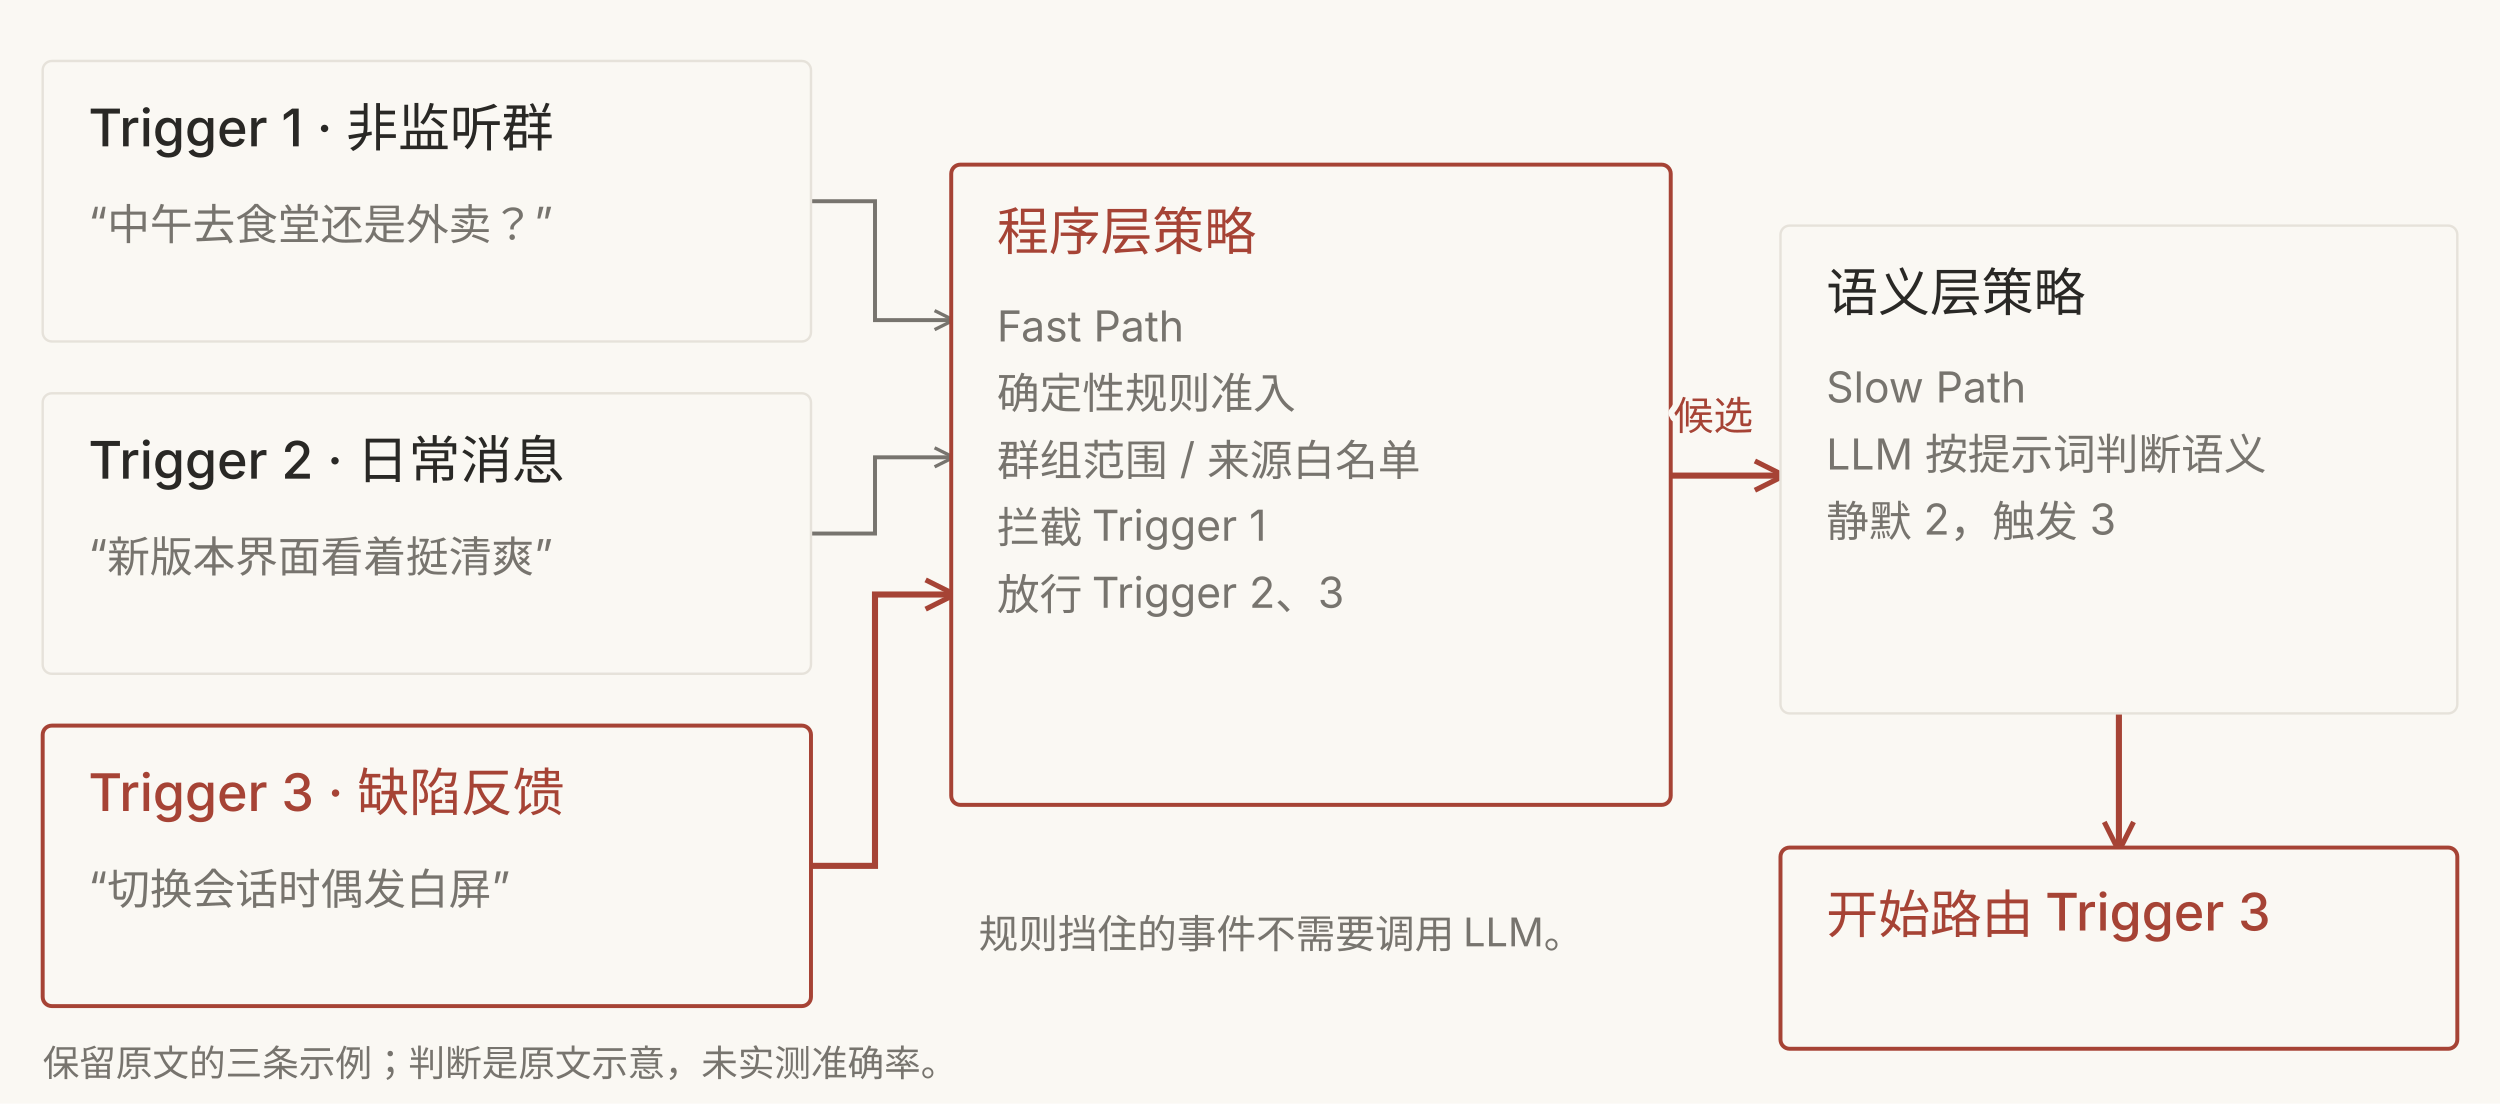
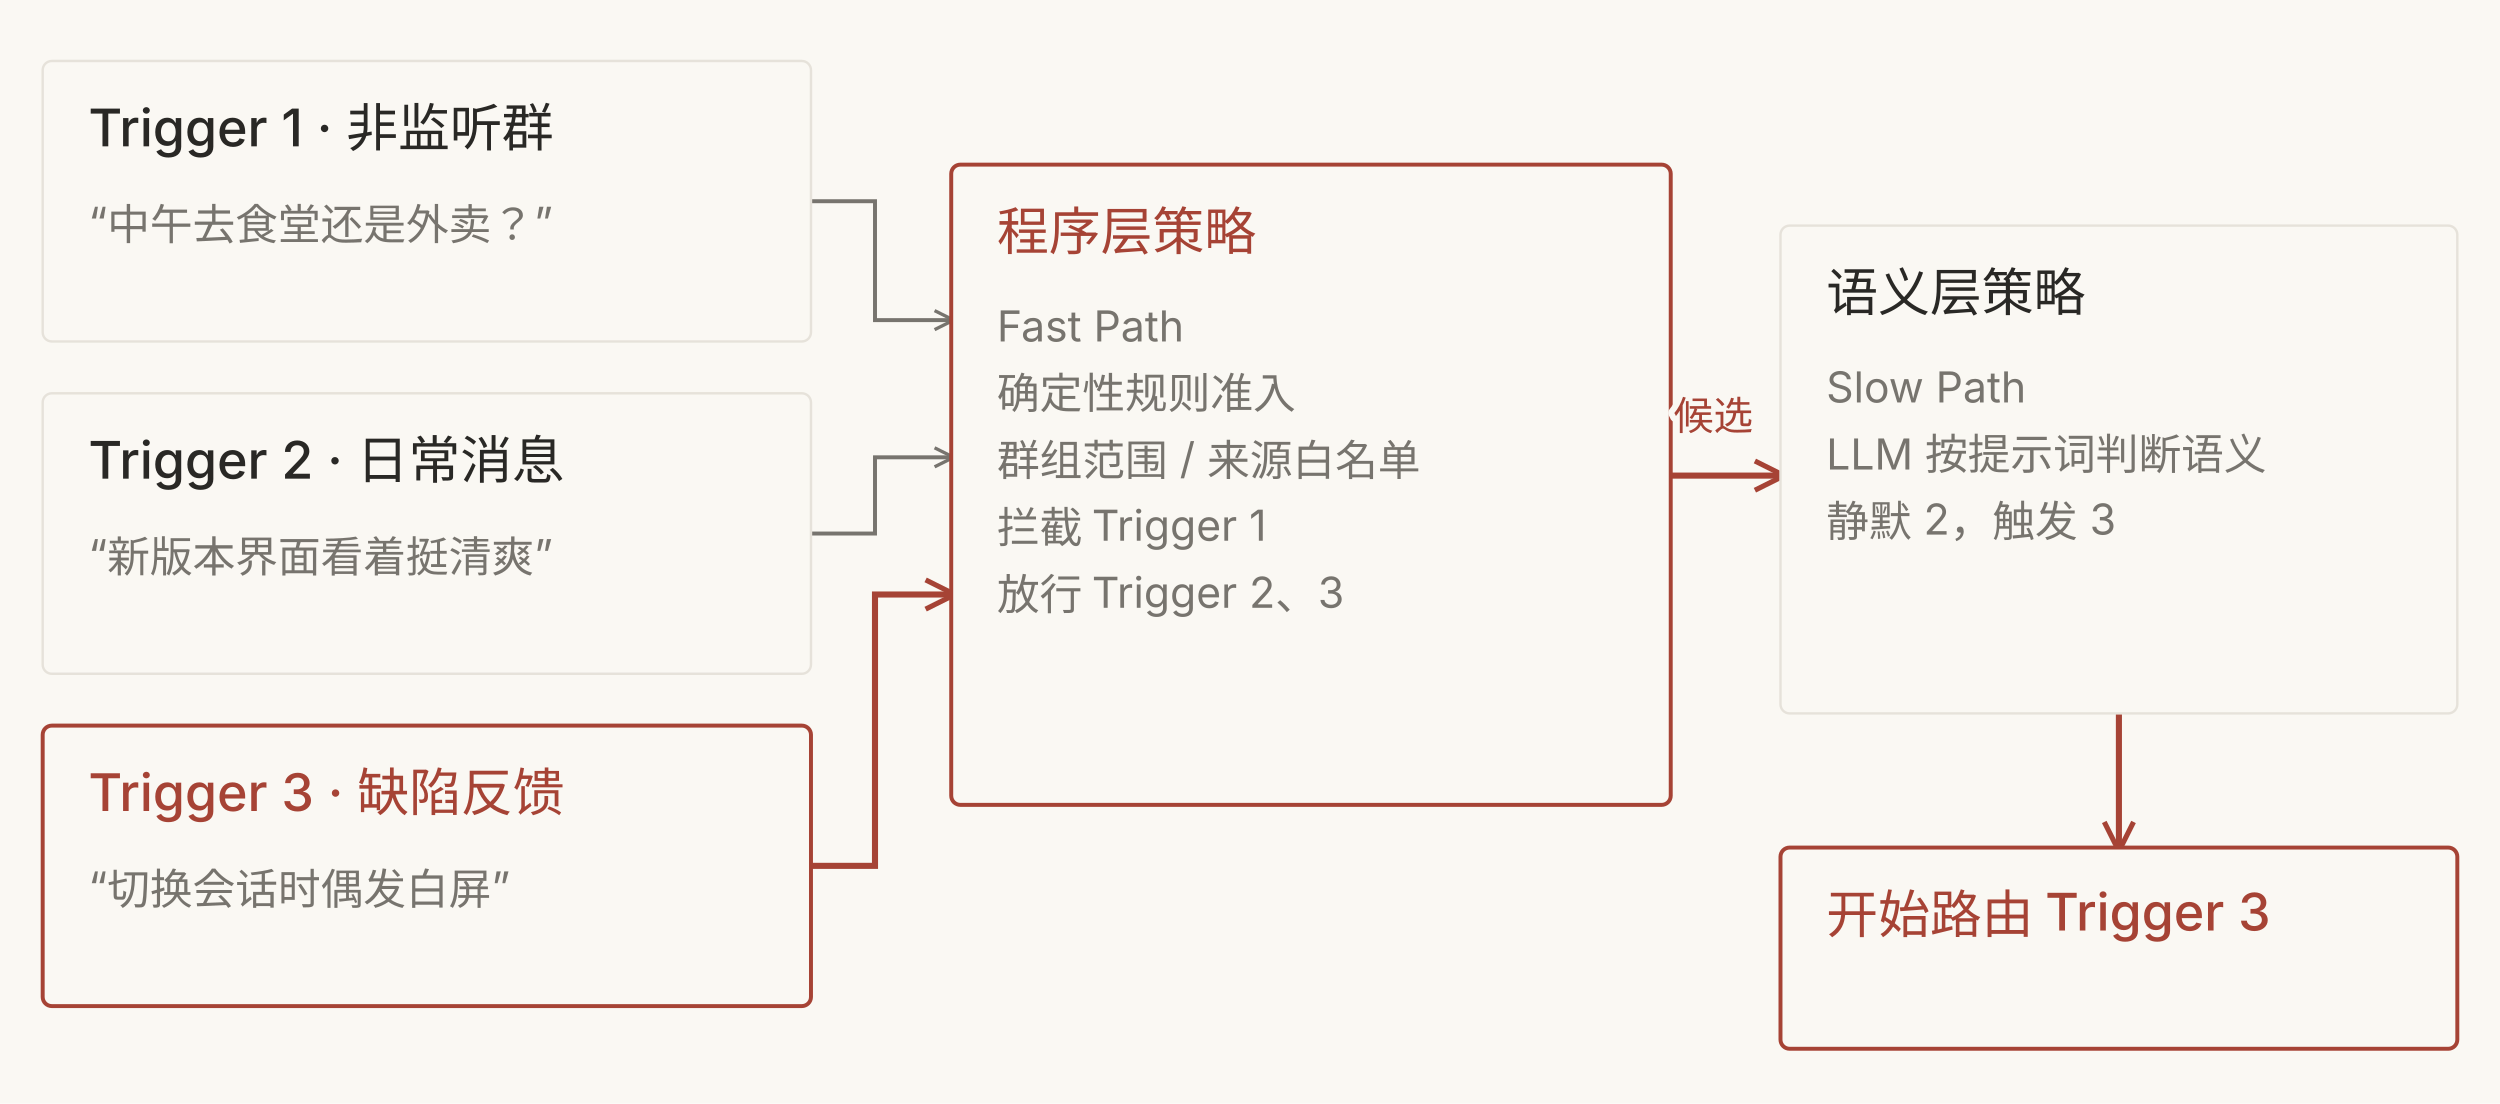
<svg xmlns="http://www.w3.org/2000/svg" width="820" height="362" viewBox="0 0 820 362" role="img" aria-labelledby="title desc">
  <defs>
    <marker id="arrow-accent" viewBox="0 0 10 10" refX="8" refY="5" markerWidth="6" markerHeight="6" orient="auto-start-reverse">
      <path d="M1 1 L9 5 L1 9" fill="none" stroke="#a64335" stroke-width="1.4" />
    </marker>
    <marker id="arrow-muted" viewBox="0 0 10 10" refX="8" refY="5" markerWidth="6" markerHeight="6" orient="auto-start-reverse">
      <path d="M1 1 L9 5 L1 9" fill="none" stroke="#77746e" stroke-width="1.4" />
    </marker>
  </defs>
  <rect width="820" height="362" fill="#faf8f3" />
  <g font-family="-apple-system,BlinkMacSystemFont,Segoe UI,PingFang SC,Microsoft YaHei,sans-serif">
    <polyline points="266,66 287,66 287,105 312,105" fill="none" stroke="#77746e" stroke-width="1.3" marker-end="url(#arrow-muted)" />
    <polyline points="266,175 287,175 287,150 312,150" fill="none" stroke="#77746e" stroke-width="1.3" marker-end="url(#arrow-muted)" />
    <polyline points="266,284 287,284 287,195 312,195" fill="none" stroke="#a64335" stroke-width="2" marker-end="url(#arrow-accent)" />
    <polyline points="548,156 584,156" fill="none" stroke="#a64335" stroke-width="2" marker-end="url(#arrow-accent)" />
    <polyline points="695,234 695,278" fill="none" stroke="#a64335" stroke-width="2" marker-end="url(#arrow-accent)" />
    <rect x="14" y="20" width="252" height="92" rx="3" fill="#faf8f3" stroke="#e6e2da" stroke-width="0.8" />
    <text x="29" y="48" font-size="17" fill="#292825" font-weight="500" data-node="t0" data-max-width="222">Trigger 1 · 非监听群</text>
    <text x="29" y="78" font-size="14" fill="#77746e" font-weight="400" data-node="t0" data-max-width="222">“中午去食堂还是外卖？”</text>
    <rect x="14" y="129" width="252" height="92" rx="3" fill="#faf8f3" stroke="#e6e2da" stroke-width="0.8" />
    <text x="29" y="157" font-size="17" fill="#292825" font-weight="500" data-node="t1" data-max-width="222">Trigger 2 · 日常消息</text>
    <text x="29" y="187" font-size="14" fill="#77746e" font-weight="400" data-node="t1" data-max-width="222">“新版本界面看着挺清爽”</text>
    <rect x="14" y="238" width="252" height="92" rx="3" fill="#faf8f3" stroke="#a64335" stroke-width="1.3" />
    <text x="29" y="266" font-size="17" fill="#a64335" font-weight="500" data-node="t2" data-max-width="222">Trigger 3 · 缺陷反馈</text>
    <text x="29" y="296" font-size="14" fill="#77746e" font-weight="400" data-node="t2" data-max-width="222">“切换会话时偶发白屏”</text>
    <rect x="312" y="54" width="236" height="210" rx="3" fill="#faf8f3" stroke="#a64335" stroke-width="1.3" />
    <text x="327" y="82" font-size="17" fill="#a64335" font-weight="500" data-node="program" data-max-width="206">程序层策略</text>
    <text x="327" y="112" font-size="14" fill="#77746e" font-weight="400" data-node="program" data-max-width="206">Fast Path</text>
    <text x="327" y="134" font-size="14" fill="#77746e" font-weight="400" data-node="program" data-max-width="206">确定性规则准入</text>
    <text x="327" y="156" font-size="14" fill="#77746e" font-weight="400" data-node="program" data-max-width="206">群组范围 / 来源白名单</text>
    <text x="327" y="178" font-size="14" fill="#77746e" font-weight="400" data-node="program" data-max-width="206">拦截 Trigger 1</text>
    <text x="327" y="200" font-size="14" fill="#77746e" font-weight="400" data-node="program" data-max-width="206">放行 Trigger 2、3</text>
    <rect x="584" y="74" width="222" height="160" rx="3" fill="#faf8f3" stroke="#e6e2da" stroke-width="0.8" />
    <text x="599" y="102" font-size="17" fill="#292825" font-weight="500" data-node="semantic" data-max-width="192">语义层策略</text>
    <text x="599" y="132" font-size="14" fill="#77746e" font-weight="400" data-node="semantic" data-max-width="192">Slow Path</text>
    <text x="599" y="154" font-size="14" fill="#77746e" font-weight="400" data-node="semantic" data-max-width="192">LLM 按提示词判断语义</text>
    <text x="599" y="176" font-size="14" fill="#77746e" font-weight="400" data-node="semantic" data-max-width="192">静默 2，触发 3</text>
    <rect x="584" y="278" width="222" height="66" rx="3" fill="#faf8f3" stroke="#a64335" stroke-width="1.3" />
    <text x="599" y="306" font-size="17" fill="#a64335" font-weight="500" data-node="result" data-max-width="192">开始路由 Trigger 3</text>
    <text x="549" y="141" font-size="13" fill="#a64335" font-weight="400" paint-order="stroke" stroke="#faf8f3" stroke-width="4" stroke-linejoin="round">候选</text>
-     <text x="321" y="311" font-size="13" fill="#77746e" font-weight="400">规则挡住的事件不需要调用 LLM。</text>
-     <text x="14" y="353" font-size="12" fill="#77746e" font-weight="400">保留原文的三条示例；判断是原文示意，未实测准确率。</text>
  </g>
</svg>
